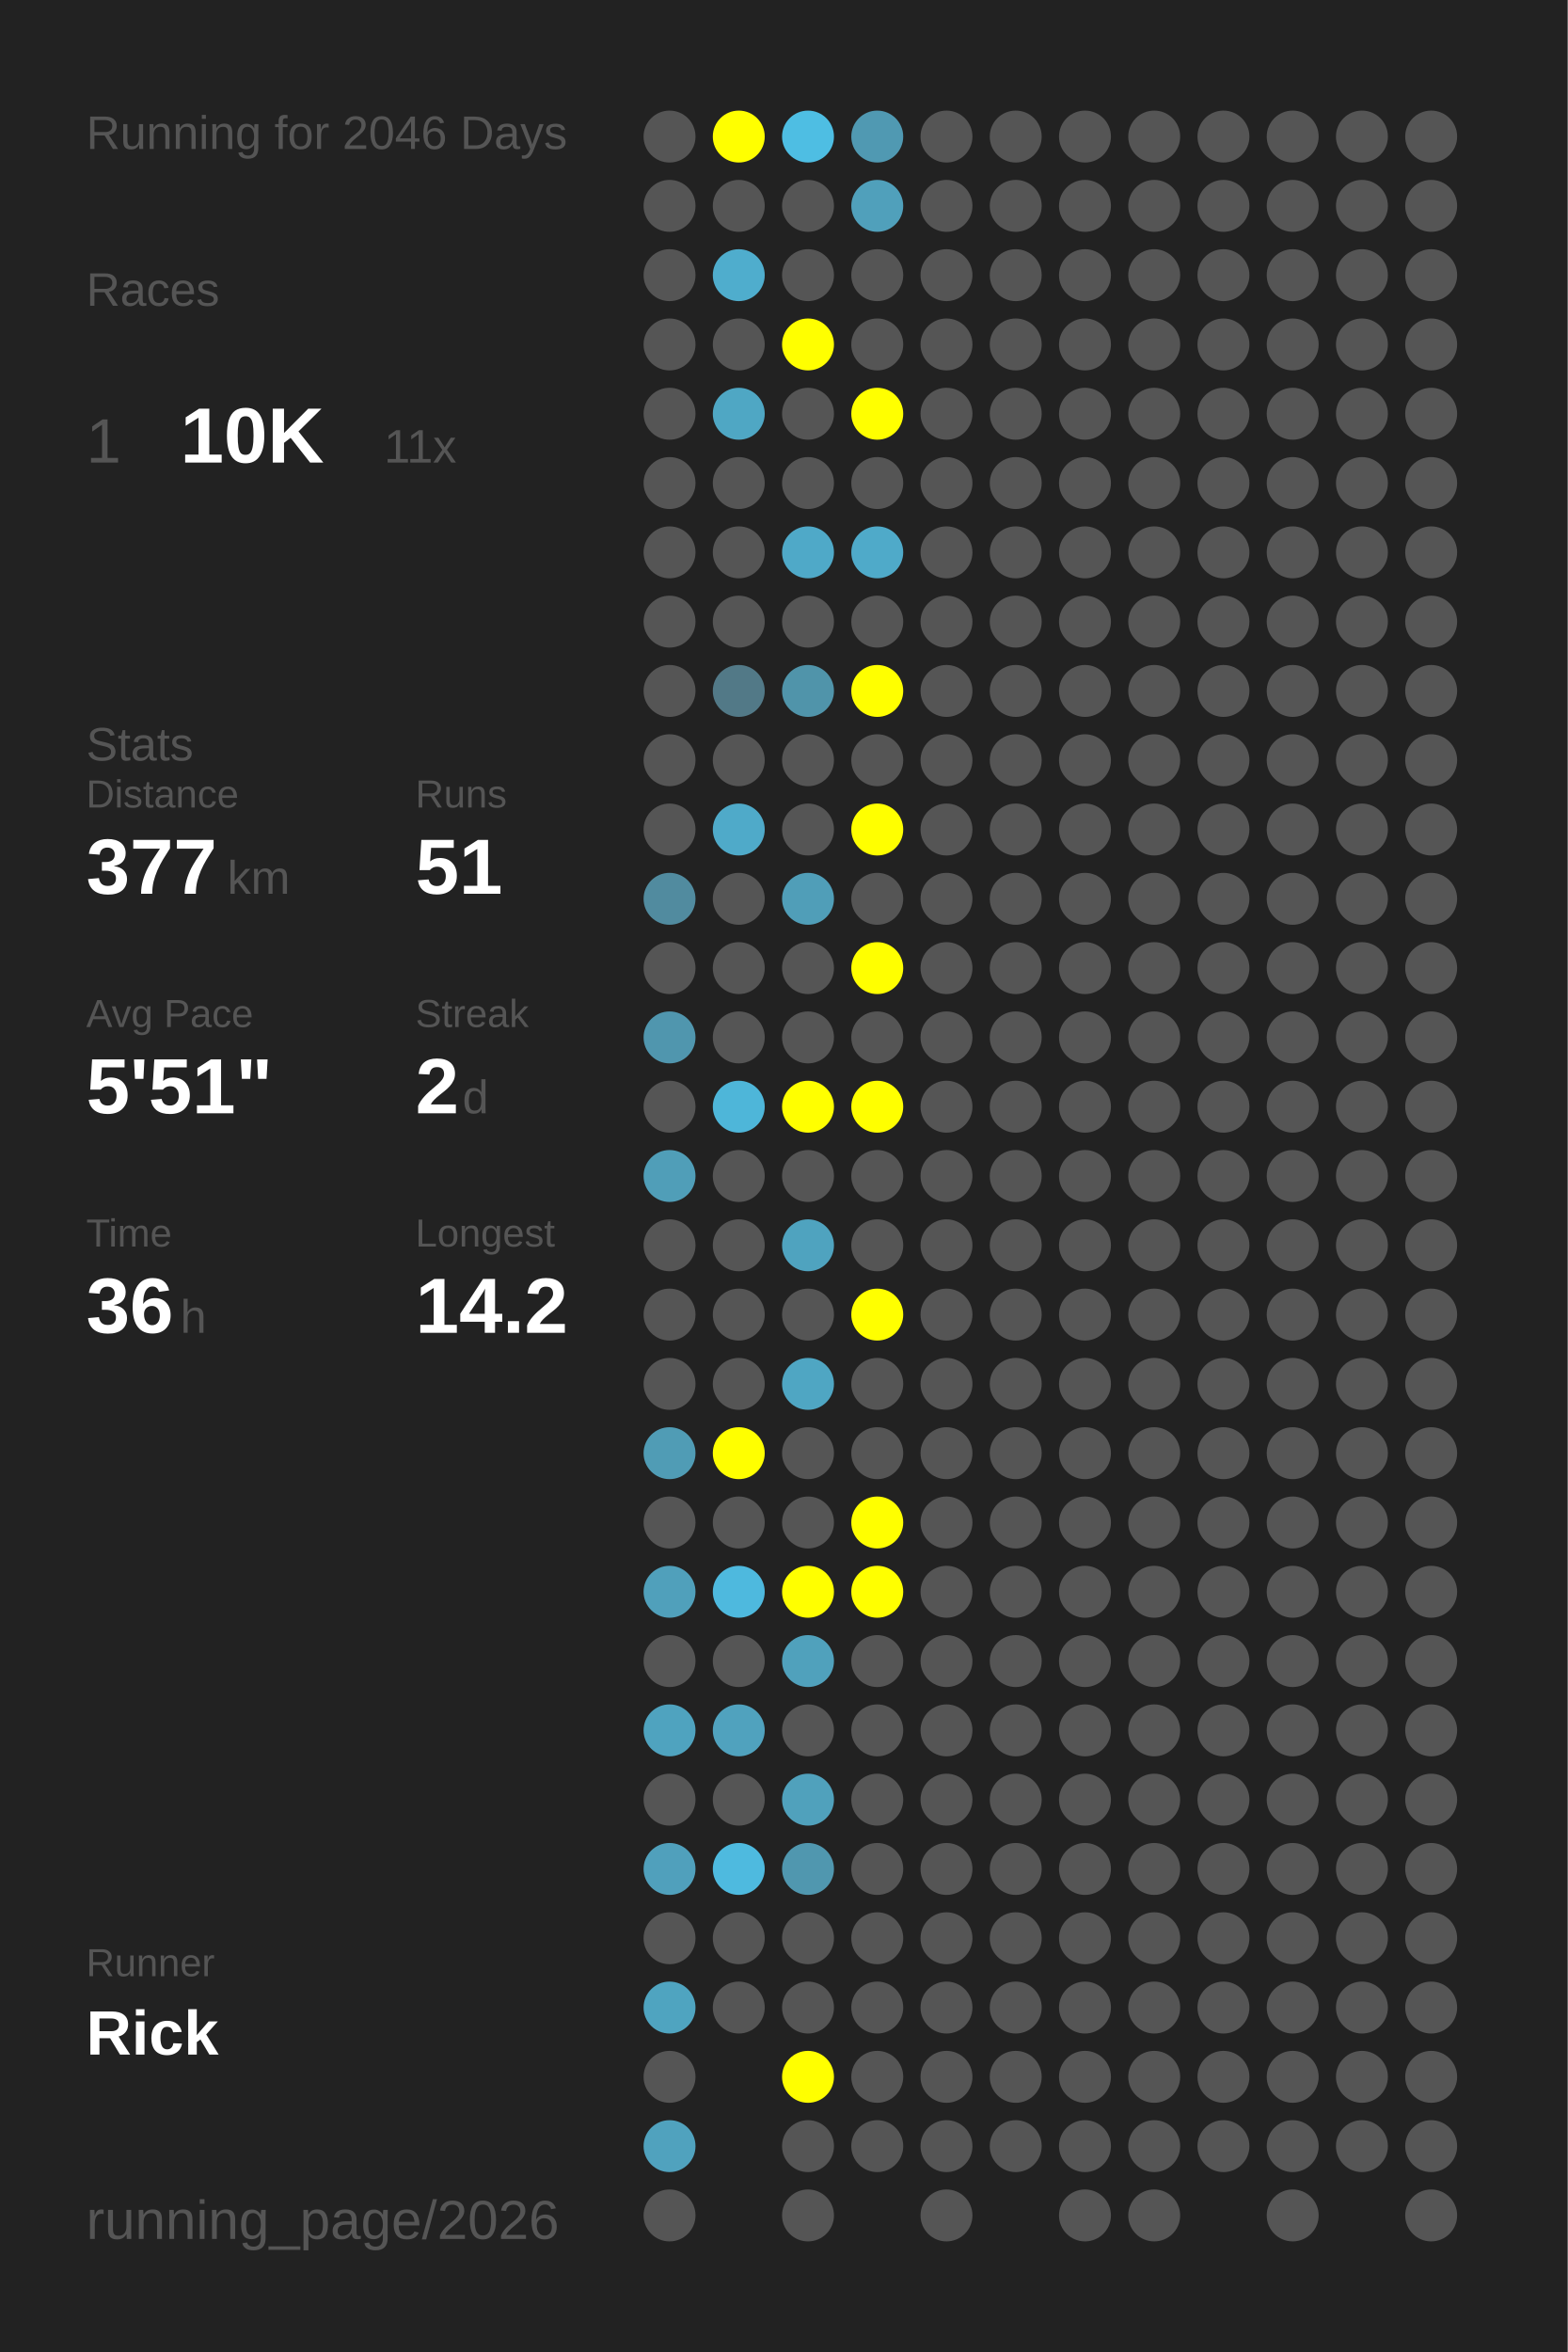
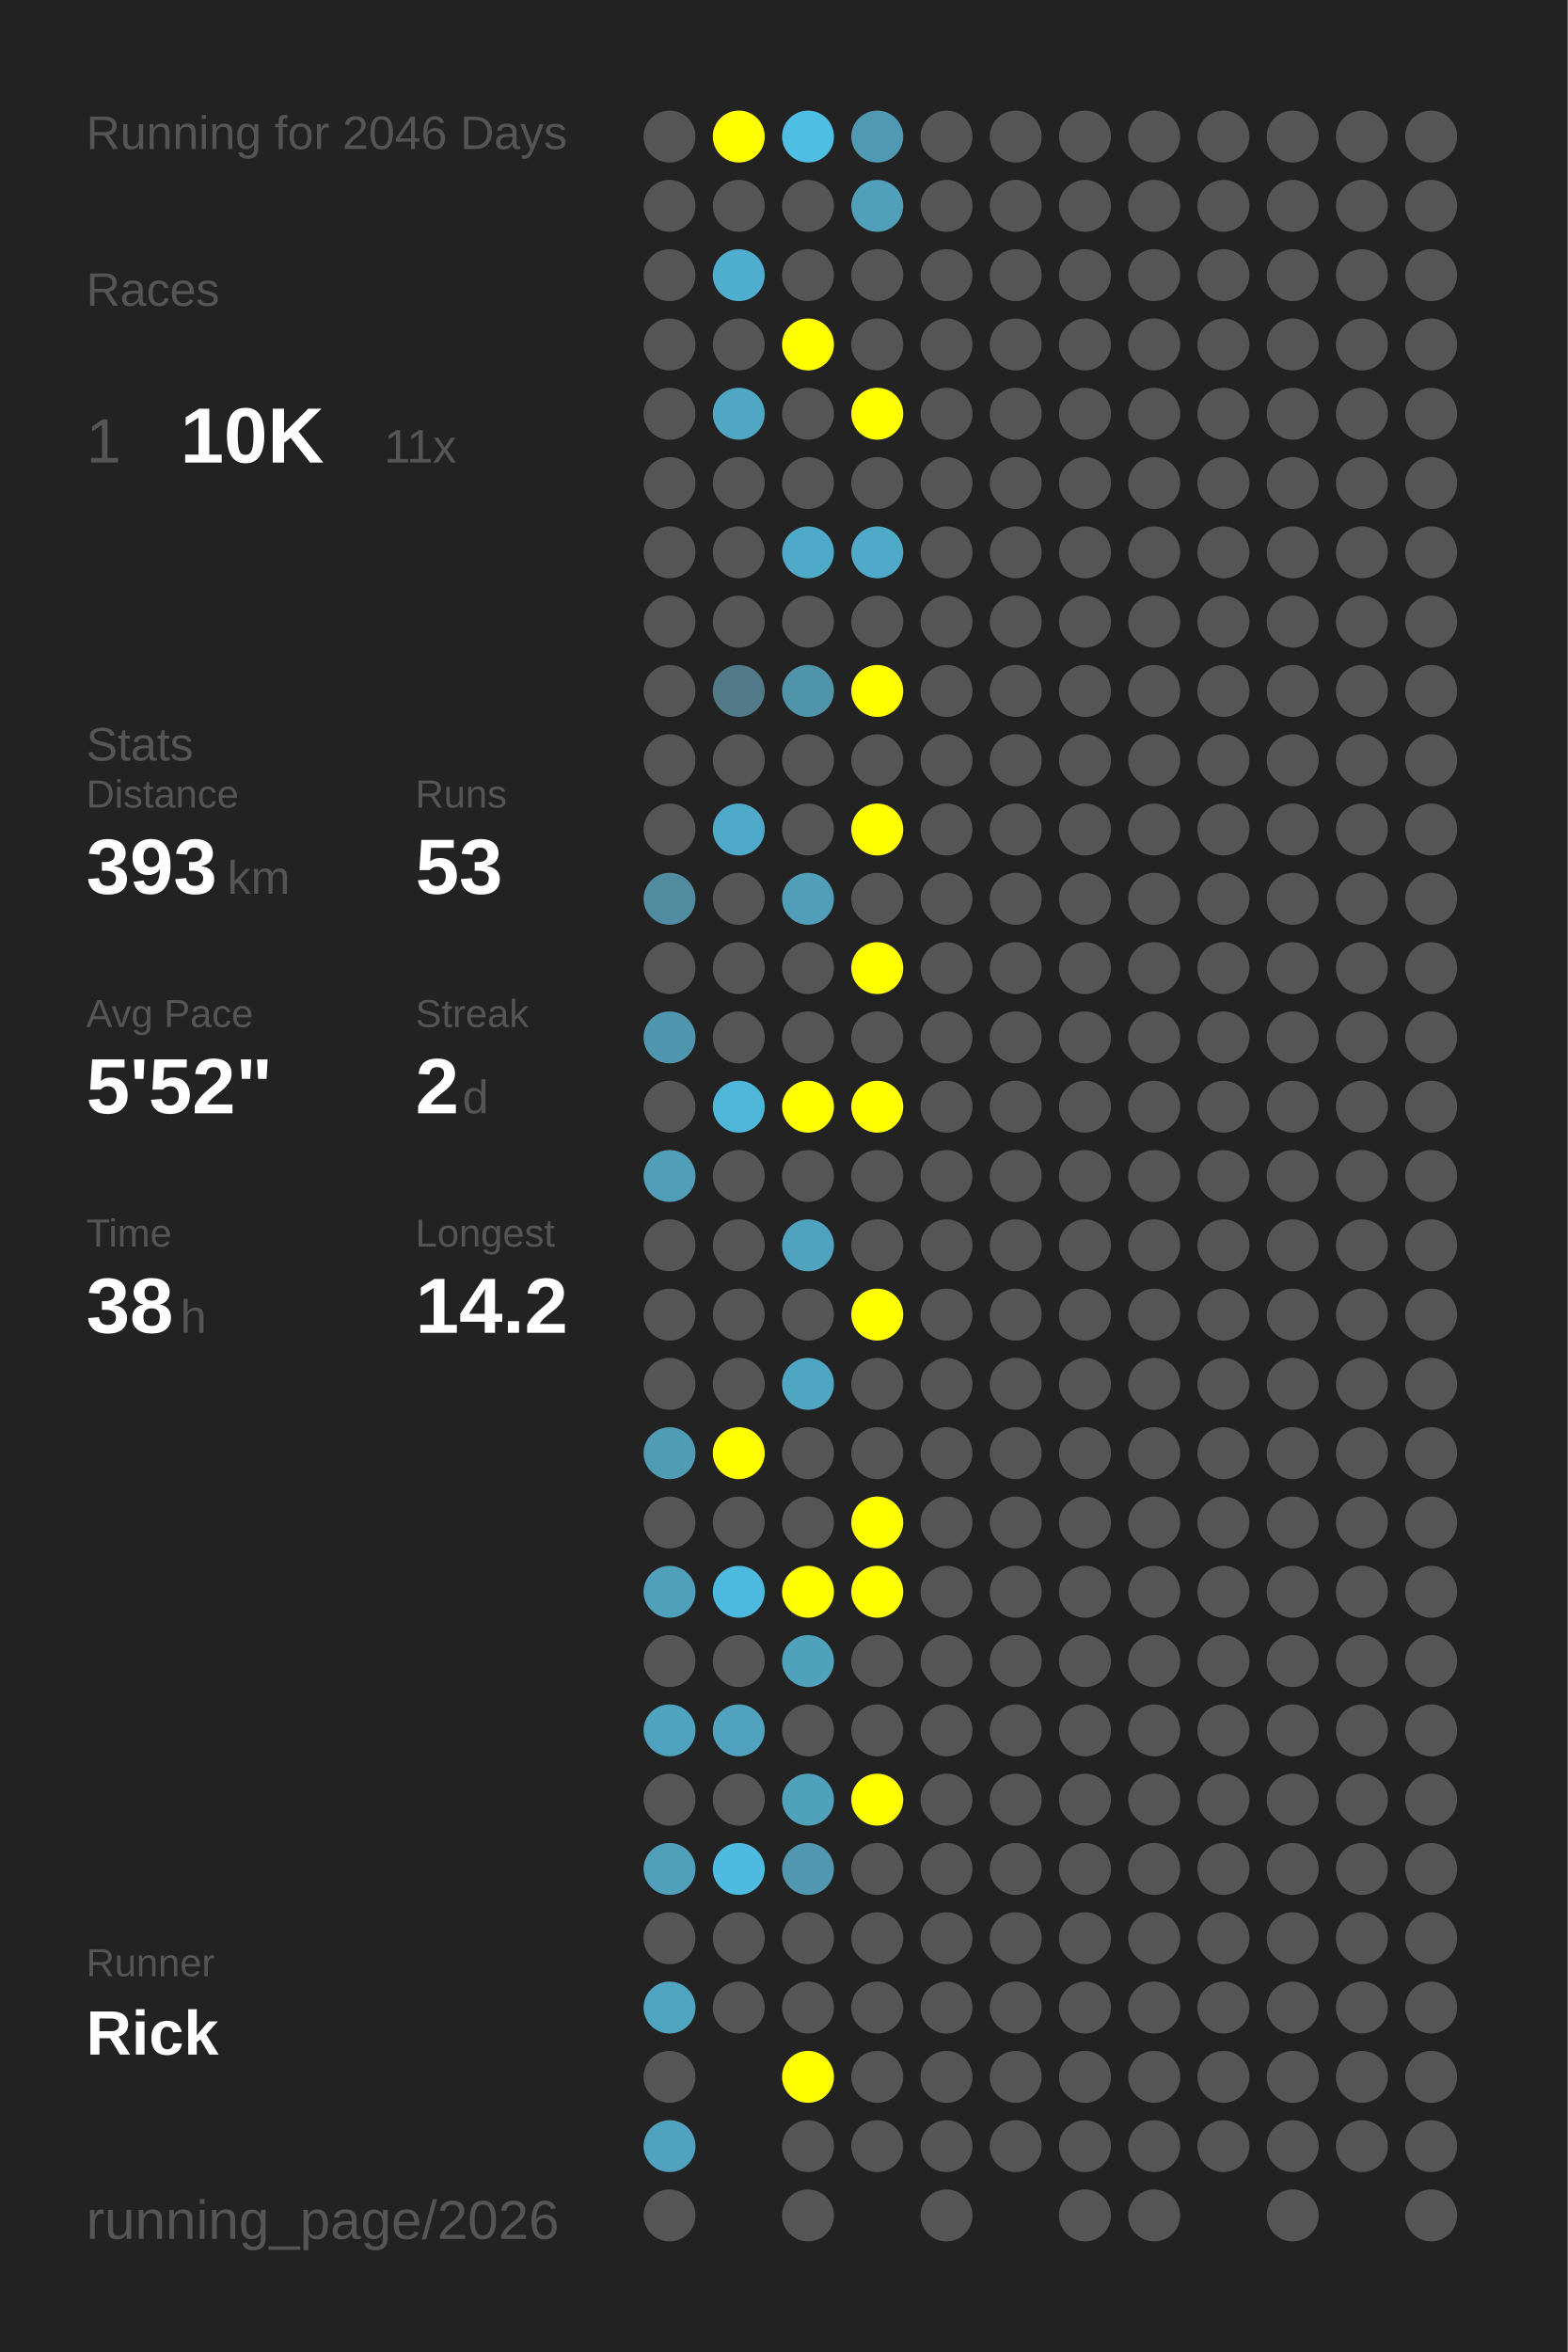
<svg xmlns="http://www.w3.org/2000/svg" baseProfile="full" height="300mm" version="1.1" viewBox="0,0,200,300" width="200mm">
  <defs />
  <rect fill="#222222" height="300" width="200" x="0" y="0" />
  <text fill="#555555" style="font-size:6px; font-family:Arial;" x="11" y="19">Running for 2046 Days</text>
  <text fill="#555555" style="font-size:6px; font-family:Arial;" x="11" y="39">Races</text>
  <text fill="#555555" style="font-size:8px; font-family:Arial;" x="11" y="59">1</text>
  <text fill="#FFFFFF" style="font-size:10px; font-family:Arial; font-weight:bold;" x="23" y="59">10K</text>
  <text fill="#555555" style="font-size:6px; font-family:Arial;" x="49" y="59">11x</text>
  <text fill="#555555" style="font-size:6px; font-family:Arial;" x="11" y="97">Stats</text>
  <text fill="#555555" style="font-size:5px; font-family:Arial;" x="11" y="103">Distance</text>
-   <text fill="#FFFFFF" style="font-size:10px; font-family:Arial; font-weight:bold;" x="11" y="114">377</text>
+   <text fill="#FFFFFF" style="font-size:10px; font-family:Arial; font-weight:bold;" x="11" y="114">393</text>
  <text fill="#555555" style="font-size:6px; font-family:Arial;" x="29" y="114">km</text>
  <text fill="#555555" style="font-size:5px; font-family:Arial;" x="53" y="103">Runs</text>
-   <text fill="#FFFFFF" style="font-size:10px; font-family:Arial; font-weight:bold;" x="53" y="114">51</text>
+   <text fill="#FFFFFF" style="font-size:10px; font-family:Arial; font-weight:bold;" x="53" y="114">53</text>
  <text fill="#555555" style="font-size:5px; font-family:Arial;" x="11" y="131">Avg Pace</text>
-   <text fill="#FFFFFF" style="font-size:10px; font-family:Arial; font-weight:bold;" x="11" y="142">5'51"</text>
+   <text fill="#FFFFFF" style="font-size:10px; font-family:Arial; font-weight:bold;" x="11" y="142">5'52"</text>
  <text fill="#555555" style="font-size:5px; font-family:Arial;" x="53" y="131">Streak</text>
  <text fill="#FFFFFF" style="font-size:10px; font-family:Arial; font-weight:bold;" x="53" y="142">2</text>
  <text fill="#555555" style="font-size:6px; font-family:Arial;" x="59" y="142">d</text>
  <text fill="#555555" style="font-size:5px; font-family:Arial;" x="11" y="159">Time</text>
-   <text fill="#FFFFFF" style="font-size:10px; font-family:Arial; font-weight:bold;" x="11" y="170">36</text>
+   <text fill="#FFFFFF" style="font-size:10px; font-family:Arial; font-weight:bold;" x="11" y="170">38</text>
  <text fill="#555555" style="font-size:6px; font-family:Arial;" x="23" y="170">h</text>
  <text fill="#555555" style="font-size:5px; font-family:Arial;" x="53" y="159">Longest</text>
  <text fill="#FFFFFF" style="font-size:10px; font-family:Arial; font-weight:bold;" x="53" y="170">14.2</text>
  <text fill="#555555" style="font-size:5px; font-family:Arial;" x="11" y="252.065">Runner</text>
  <text fill="#FFFFFF" style="font-size:8px; font-family:Arial; font-weight:bold;" x="11" y="262.065">Rick</text>
  <text fill="#555555" style="font-size:7px; font-family:Arial;" x="11" y="285.581">running_page/2026</text>
  <circle cx="85.417" cy="17.419" fill="#555555" r="3.312" />
  <circle cx="85.417" cy="26.258" fill="#555555" r="3.312" />
  <circle cx="85.417" cy="35.097" fill="#555555" r="3.312" />
  <circle cx="85.417" cy="43.935" fill="#555555" r="3.312" />
  <circle cx="85.417" cy="52.774" fill="#555555" r="3.312" />
  <circle cx="85.417" cy="61.613" fill="#555555" r="3.312" />
  <circle cx="85.417" cy="70.452" fill="#555555" r="3.312" />
  <circle cx="85.417" cy="79.29" fill="#555555" r="3.312" />
  <circle cx="85.417" cy="88.129" fill="#555555" r="3.312" />
  <circle cx="85.417" cy="96.968" fill="#555555" r="3.312" />
  <circle cx="85.417" cy="105.806" fill="#555555" r="3.312" />
  <circle cx="85.417" cy="114.645" fill="#518b9f" r="3.312" />
  <circle cx="85.417" cy="123.484" fill="#555555" r="3.312" />
  <circle cx="85.417" cy="132.323" fill="#5096ae" r="3.312" />
  <circle cx="85.417" cy="141.161" fill="#555555" r="3.312" />
  <circle cx="85.417" cy="150" fill="#509eb8" r="3.312" />
  <circle cx="85.417" cy="158.839" fill="#555555" r="3.312" />
  <circle cx="85.417" cy="167.677" fill="#555555" r="3.312" />
  <circle cx="85.417" cy="176.516" fill="#555555" r="3.312" />
  <circle cx="85.417" cy="185.355" fill="#509cb5" r="3.312" />
  <circle cx="85.417" cy="194.194" fill="#555555" r="3.312" />
  <circle cx="85.417" cy="203.032" fill="#50a0bb" r="3.312" />
  <circle cx="85.417" cy="211.871" fill="#555555" r="3.312" />
  <circle cx="85.417" cy="220.71" fill="#4fa3bf" r="3.312" />
  <circle cx="85.417" cy="229.548" fill="#555555" r="3.312" />
  <circle cx="85.417" cy="238.387" fill="#50a0bc" r="3.312" />
  <circle cx="85.417" cy="247.226" fill="#555555" r="3.312" />
  <circle cx="85.417" cy="256.065" fill="#4fa4c0" r="3.312" />
  <circle cx="85.417" cy="264.903" fill="#555555" r="3.312" />
  <circle cx="85.417" cy="273.742" fill="#50a2be" r="3.312" />
  <circle cx="85.417" cy="282.581" fill="#555555" r="3.312" />
  <circle cx="94.25" cy="17.419" fill="#FFFF00" r="3.312" />
  <circle cx="94.25" cy="26.258" fill="#555555" r="3.312" />
  <circle cx="94.25" cy="35.097" fill="#4fadcd" r="3.312" />
  <circle cx="94.25" cy="43.935" fill="#555555" r="3.312" />
  <circle cx="94.25" cy="52.774" fill="#4fa7c4" r="3.312" />
  <circle cx="94.25" cy="61.613" fill="#555555" r="3.312" />
  <circle cx="94.25" cy="70.452" fill="#555555" r="3.312" />
  <circle cx="94.25" cy="79.29" fill="#555555" r="3.312" />
  <circle cx="94.25" cy="88.129" fill="#527987" r="3.312" />
  <circle cx="94.25" cy="96.968" fill="#555555" r="3.312" />
  <circle cx="94.25" cy="105.806" fill="#4faac9" r="3.312" />
  <circle cx="94.25" cy="114.645" fill="#555555" r="3.312" />
  <circle cx="94.25" cy="123.484" fill="#555555" r="3.312" />
  <circle cx="94.25" cy="132.323" fill="#555555" r="3.312" />
  <circle cx="94.25" cy="141.161" fill="#4eb6d9" r="3.312" />
  <circle cx="94.25" cy="150" fill="#555555" r="3.312" />
  <circle cx="94.25" cy="158.839" fill="#555555" r="3.312" />
  <circle cx="94.25" cy="167.677" fill="#555555" r="3.312" />
  <circle cx="94.25" cy="176.516" fill="#555555" r="3.312" />
  <circle cx="94.25" cy="185.355" fill="#FFFF00" r="3.312" />
  <circle cx="94.25" cy="194.194" fill="#555555" r="3.312" />
  <circle cx="94.25" cy="203.032" fill="#4eb9de" r="3.312" />
  <circle cx="94.25" cy="211.871" fill="#555555" r="3.312" />
  <circle cx="94.25" cy="220.71" fill="#50a2be" r="3.312" />
  <circle cx="94.25" cy="229.548" fill="#555555" r="3.312" />
  <circle cx="94.25" cy="238.387" fill="#4ebadf" r="3.312" />
  <circle cx="94.25" cy="247.226" fill="#555555" r="3.312" />
  <circle cx="94.25" cy="256.065" fill="#555555" r="3.312" />
  <circle cx="103.083" cy="17.419" fill="#4ebee3" r="3.312" />
  <circle cx="103.083" cy="26.258" fill="#555555" r="3.312" />
  <circle cx="103.083" cy="35.097" fill="#555555" r="3.312" />
  <circle cx="103.083" cy="43.935" fill="#FFFF00" r="3.312" />
  <circle cx="103.083" cy="52.774" fill="#555555" r="3.312" />
  <circle cx="103.083" cy="61.613" fill="#555555" r="3.312" />
  <circle cx="103.083" cy="70.452" fill="#4fa9c8" r="3.312" />
  <circle cx="103.083" cy="79.29" fill="#555555" r="3.312" />
  <circle cx="103.083" cy="88.129" fill="#5094aa" r="3.312" />
  <circle cx="103.083" cy="96.968" fill="#555555" r="3.312" />
  <circle cx="103.083" cy="105.806" fill="#555555" r="3.312" />
  <circle cx="103.083" cy="114.645" fill="#509eb8" r="3.312" />
  <circle cx="103.083" cy="123.484" fill="#555555" r="3.312" />
  <circle cx="103.083" cy="132.323" fill="#555555" r="3.312" />
  <circle cx="103.083" cy="141.161" fill="#FFFF00" r="3.312" />
  <circle cx="103.083" cy="150" fill="#555555" r="3.312" />
  <circle cx="103.083" cy="158.839" fill="#4fa3bf" r="3.312" />
  <circle cx="103.083" cy="167.677" fill="#555555" r="3.312" />
  <circle cx="103.083" cy="176.516" fill="#4fa6c3" r="3.312" />
  <circle cx="103.083" cy="185.355" fill="#555555" r="3.312" />
  <circle cx="103.083" cy="194.194" fill="#555555" r="3.312" />
  <circle cx="103.083" cy="203.032" fill="#FFFF00" r="3.312" />
  <circle cx="103.083" cy="211.871" fill="#50a1bc" r="3.312" />
  <circle cx="103.083" cy="220.71" fill="#555555" r="3.312" />
  <circle cx="103.083" cy="229.548" fill="#50a1bc" r="3.312" />
  <circle cx="103.083" cy="238.387" fill="#5097af" r="3.312" />
  <circle cx="103.083" cy="247.226" fill="#555555" r="3.312" />
  <circle cx="103.083" cy="256.065" fill="#555555" r="3.312" />
  <circle cx="103.083" cy="264.903" fill="#FFFF00" r="3.312" />
  <circle cx="103.083" cy="273.742" fill="#555555" r="3.312" />
  <circle cx="103.083" cy="282.581" fill="#555555" r="3.312" />
  <circle cx="111.917" cy="17.419" fill="#5099b2" r="3.312" />
  <circle cx="111.917" cy="26.258" fill="#50a0bb" r="3.312" />
  <circle cx="111.917" cy="35.097" fill="#555555" r="3.312" />
  <circle cx="111.917" cy="43.935" fill="#555555" r="3.312" />
  <circle cx="111.917" cy="52.774" fill="#FFFF00" r="3.312" />
  <circle cx="111.917" cy="61.613" fill="#555555" r="3.312" />
  <circle cx="111.917" cy="70.452" fill="#4faac9" r="3.312" />
  <circle cx="111.917" cy="79.29" fill="#555555" r="3.312" />
  <circle cx="111.917" cy="88.129" fill="#FFFF00" r="3.312" />
  <circle cx="111.917" cy="96.968" fill="#555555" r="3.312" />
  <circle cx="111.917" cy="105.806" fill="#FFFF00" r="3.312" />
  <circle cx="111.917" cy="114.645" fill="#555555" r="3.312" />
  <circle cx="111.917" cy="123.484" fill="#FFFF00" r="3.312" />
  <circle cx="111.917" cy="132.323" fill="#555555" r="3.312" />
  <circle cx="111.917" cy="141.161" fill="#FFFF00" r="3.312" />
  <circle cx="111.917" cy="150" fill="#555555" r="3.312" />
  <circle cx="111.917" cy="158.839" fill="#555555" r="3.312" />
  <circle cx="111.917" cy="167.677" fill="#FFFF00" r="3.312" />
  <circle cx="111.917" cy="176.516" fill="#555555" r="3.312" />
  <circle cx="111.917" cy="185.355" fill="#555555" r="3.312" />
  <circle cx="111.917" cy="194.194" fill="#FFFF00" r="3.312" />
  <circle cx="111.917" cy="203.032" fill="#FFFF00" r="3.312" />
  <circle cx="111.917" cy="211.871" fill="#555555" r="3.312" />
  <circle cx="111.917" cy="220.71" fill="#555555" r="3.312" />
-   <circle cx="111.917" cy="229.548" fill="#555555" r="3.312" />
+   <circle cx="111.917" cy="229.548" fill="#FFFF00" r="3.312" />
  <circle cx="111.917" cy="238.387" fill="#555555" r="3.312" />
  <circle cx="111.917" cy="247.226" fill="#555555" r="3.312" />
  <circle cx="111.917" cy="256.065" fill="#555555" r="3.312" />
  <circle cx="111.917" cy="264.903" fill="#555555" r="3.312" />
  <circle cx="111.917" cy="273.742" fill="#555555" r="3.312" />
  <circle cx="120.75" cy="17.419" fill="#555555" r="3.312" />
  <circle cx="120.75" cy="26.258" fill="#555555" r="3.312" />
  <circle cx="120.75" cy="35.097" fill="#555555" r="3.312" />
  <circle cx="120.75" cy="43.935" fill="#555555" r="3.312" />
  <circle cx="120.75" cy="52.774" fill="#555555" r="3.312" />
  <circle cx="120.75" cy="61.613" fill="#555555" r="3.312" />
  <circle cx="120.75" cy="70.452" fill="#555555" r="3.312" />
  <circle cx="120.75" cy="79.29" fill="#555555" r="3.312" />
  <circle cx="120.75" cy="88.129" fill="#555555" r="3.312" />
  <circle cx="120.75" cy="96.968" fill="#555555" r="3.312" />
  <circle cx="120.75" cy="105.806" fill="#555555" r="3.312" />
  <circle cx="120.75" cy="114.645" fill="#555555" r="3.312" />
  <circle cx="120.75" cy="123.484" fill="#555555" r="3.312" />
  <circle cx="120.75" cy="132.323" fill="#555555" r="3.312" />
  <circle cx="120.75" cy="141.161" fill="#555555" r="3.312" />
  <circle cx="120.75" cy="150" fill="#555555" r="3.312" />
  <circle cx="120.75" cy="158.839" fill="#555555" r="3.312" />
  <circle cx="120.75" cy="167.677" fill="#555555" r="3.312" />
  <circle cx="120.75" cy="176.516" fill="#555555" r="3.312" />
  <circle cx="120.75" cy="185.355" fill="#555555" r="3.312" />
  <circle cx="120.75" cy="194.194" fill="#555555" r="3.312" />
  <circle cx="120.75" cy="203.032" fill="#555555" r="3.312" />
  <circle cx="120.75" cy="211.871" fill="#555555" r="3.312" />
  <circle cx="120.75" cy="220.71" fill="#555555" r="3.312" />
  <circle cx="120.75" cy="229.548" fill="#555555" r="3.312" />
  <circle cx="120.75" cy="238.387" fill="#555555" r="3.312" />
  <circle cx="120.75" cy="247.226" fill="#555555" r="3.312" />
  <circle cx="120.75" cy="256.065" fill="#555555" r="3.312" />
  <circle cx="120.75" cy="264.903" fill="#555555" r="3.312" />
  <circle cx="120.75" cy="273.742" fill="#555555" r="3.312" />
  <circle cx="120.75" cy="282.581" fill="#555555" r="3.312" />
  <circle cx="129.583" cy="17.419" fill="#555555" r="3.312" />
  <circle cx="129.583" cy="26.258" fill="#555555" r="3.312" />
  <circle cx="129.583" cy="35.097" fill="#555555" r="3.312" />
  <circle cx="129.583" cy="43.935" fill="#555555" r="3.312" />
  <circle cx="129.583" cy="52.774" fill="#555555" r="3.312" />
  <circle cx="129.583" cy="61.613" fill="#555555" r="3.312" />
  <circle cx="129.583" cy="70.452" fill="#555555" r="3.312" />
  <circle cx="129.583" cy="79.29" fill="#555555" r="3.312" />
  <circle cx="129.583" cy="88.129" fill="#555555" r="3.312" />
  <circle cx="129.583" cy="96.968" fill="#555555" r="3.312" />
  <circle cx="129.583" cy="105.806" fill="#555555" r="3.312" />
  <circle cx="129.583" cy="114.645" fill="#555555" r="3.312" />
  <circle cx="129.583" cy="123.484" fill="#555555" r="3.312" />
  <circle cx="129.583" cy="132.323" fill="#555555" r="3.312" />
  <circle cx="129.583" cy="141.161" fill="#555555" r="3.312" />
  <circle cx="129.583" cy="150" fill="#555555" r="3.312" />
  <circle cx="129.583" cy="158.839" fill="#555555" r="3.312" />
  <circle cx="129.583" cy="167.677" fill="#555555" r="3.312" />
  <circle cx="129.583" cy="176.516" fill="#555555" r="3.312" />
  <circle cx="129.583" cy="185.355" fill="#555555" r="3.312" />
  <circle cx="129.583" cy="194.194" fill="#555555" r="3.312" />
  <circle cx="129.583" cy="203.032" fill="#555555" r="3.312" />
  <circle cx="129.583" cy="211.871" fill="#555555" r="3.312" />
  <circle cx="129.583" cy="220.71" fill="#555555" r="3.312" />
  <circle cx="129.583" cy="229.548" fill="#555555" r="3.312" />
  <circle cx="129.583" cy="238.387" fill="#555555" r="3.312" />
  <circle cx="129.583" cy="247.226" fill="#555555" r="3.312" />
  <circle cx="129.583" cy="256.065" fill="#555555" r="3.312" />
  <circle cx="129.583" cy="264.903" fill="#555555" r="3.312" />
  <circle cx="129.583" cy="273.742" fill="#555555" r="3.312" />
  <circle cx="138.417" cy="17.419" fill="#555555" r="3.312" />
  <circle cx="138.417" cy="26.258" fill="#555555" r="3.312" />
  <circle cx="138.417" cy="35.097" fill="#555555" r="3.312" />
  <circle cx="138.417" cy="43.935" fill="#555555" r="3.312" />
  <circle cx="138.417" cy="52.774" fill="#555555" r="3.312" />
  <circle cx="138.417" cy="61.613" fill="#555555" r="3.312" />
  <circle cx="138.417" cy="70.452" fill="#555555" r="3.312" />
  <circle cx="138.417" cy="79.29" fill="#555555" r="3.312" />
  <circle cx="138.417" cy="88.129" fill="#555555" r="3.312" />
  <circle cx="138.417" cy="96.968" fill="#555555" r="3.312" />
  <circle cx="138.417" cy="105.806" fill="#555555" r="3.312" />
  <circle cx="138.417" cy="114.645" fill="#555555" r="3.312" />
  <circle cx="138.417" cy="123.484" fill="#555555" r="3.312" />
  <circle cx="138.417" cy="132.323" fill="#555555" r="3.312" />
  <circle cx="138.417" cy="141.161" fill="#555555" r="3.312" />
  <circle cx="138.417" cy="150" fill="#555555" r="3.312" />
  <circle cx="138.417" cy="158.839" fill="#555555" r="3.312" />
  <circle cx="138.417" cy="167.677" fill="#555555" r="3.312" />
  <circle cx="138.417" cy="176.516" fill="#555555" r="3.312" />
  <circle cx="138.417" cy="185.355" fill="#555555" r="3.312" />
  <circle cx="138.417" cy="194.194" fill="#555555" r="3.312" />
  <circle cx="138.417" cy="203.032" fill="#555555" r="3.312" />
  <circle cx="138.417" cy="211.871" fill="#555555" r="3.312" />
  <circle cx="138.417" cy="220.71" fill="#555555" r="3.312" />
  <circle cx="138.417" cy="229.548" fill="#555555" r="3.312" />
  <circle cx="138.417" cy="238.387" fill="#555555" r="3.312" />
  <circle cx="138.417" cy="247.226" fill="#555555" r="3.312" />
  <circle cx="138.417" cy="256.065" fill="#555555" r="3.312" />
  <circle cx="138.417" cy="264.903" fill="#555555" r="3.312" />
  <circle cx="138.417" cy="273.742" fill="#555555" r="3.312" />
  <circle cx="138.417" cy="282.581" fill="#555555" r="3.312" />
  <circle cx="147.25" cy="17.419" fill="#555555" r="3.312" />
  <circle cx="147.25" cy="26.258" fill="#555555" r="3.312" />
  <circle cx="147.25" cy="35.097" fill="#555555" r="3.312" />
  <circle cx="147.25" cy="43.935" fill="#555555" r="3.312" />
  <circle cx="147.25" cy="52.774" fill="#555555" r="3.312" />
  <circle cx="147.25" cy="61.613" fill="#555555" r="3.312" />
  <circle cx="147.25" cy="70.452" fill="#555555" r="3.312" />
  <circle cx="147.25" cy="79.29" fill="#555555" r="3.312" />
  <circle cx="147.25" cy="88.129" fill="#555555" r="3.312" />
  <circle cx="147.25" cy="96.968" fill="#555555" r="3.312" />
  <circle cx="147.25" cy="105.806" fill="#555555" r="3.312" />
  <circle cx="147.25" cy="114.645" fill="#555555" r="3.312" />
  <circle cx="147.25" cy="123.484" fill="#555555" r="3.312" />
  <circle cx="147.25" cy="132.323" fill="#555555" r="3.312" />
  <circle cx="147.25" cy="141.161" fill="#555555" r="3.312" />
  <circle cx="147.25" cy="150" fill="#555555" r="3.312" />
  <circle cx="147.25" cy="158.839" fill="#555555" r="3.312" />
  <circle cx="147.25" cy="167.677" fill="#555555" r="3.312" />
  <circle cx="147.25" cy="176.516" fill="#555555" r="3.312" />
  <circle cx="147.25" cy="185.355" fill="#555555" r="3.312" />
  <circle cx="147.25" cy="194.194" fill="#555555" r="3.312" />
  <circle cx="147.25" cy="203.032" fill="#555555" r="3.312" />
  <circle cx="147.25" cy="211.871" fill="#555555" r="3.312" />
  <circle cx="147.25" cy="220.71" fill="#555555" r="3.312" />
  <circle cx="147.25" cy="229.548" fill="#555555" r="3.312" />
  <circle cx="147.25" cy="238.387" fill="#555555" r="3.312" />
  <circle cx="147.25" cy="247.226" fill="#555555" r="3.312" />
  <circle cx="147.25" cy="256.065" fill="#555555" r="3.312" />
  <circle cx="147.25" cy="264.903" fill="#555555" r="3.312" />
  <circle cx="147.25" cy="273.742" fill="#555555" r="3.312" />
  <circle cx="147.25" cy="282.581" fill="#555555" r="3.312" />
  <circle cx="156.083" cy="17.419" fill="#555555" r="3.312" />
  <circle cx="156.083" cy="26.258" fill="#555555" r="3.312" />
  <circle cx="156.083" cy="35.097" fill="#555555" r="3.312" />
  <circle cx="156.083" cy="43.935" fill="#555555" r="3.312" />
  <circle cx="156.083" cy="52.774" fill="#555555" r="3.312" />
  <circle cx="156.083" cy="61.613" fill="#555555" r="3.312" />
  <circle cx="156.083" cy="70.452" fill="#555555" r="3.312" />
  <circle cx="156.083" cy="79.29" fill="#555555" r="3.312" />
  <circle cx="156.083" cy="88.129" fill="#555555" r="3.312" />
  <circle cx="156.083" cy="96.968" fill="#555555" r="3.312" />
  <circle cx="156.083" cy="105.806" fill="#555555" r="3.312" />
  <circle cx="156.083" cy="114.645" fill="#555555" r="3.312" />
  <circle cx="156.083" cy="123.484" fill="#555555" r="3.312" />
  <circle cx="156.083" cy="132.323" fill="#555555" r="3.312" />
  <circle cx="156.083" cy="141.161" fill="#555555" r="3.312" />
  <circle cx="156.083" cy="150" fill="#555555" r="3.312" />
  <circle cx="156.083" cy="158.839" fill="#555555" r="3.312" />
  <circle cx="156.083" cy="167.677" fill="#555555" r="3.312" />
  <circle cx="156.083" cy="176.516" fill="#555555" r="3.312" />
  <circle cx="156.083" cy="185.355" fill="#555555" r="3.312" />
  <circle cx="156.083" cy="194.194" fill="#555555" r="3.312" />
  <circle cx="156.083" cy="203.032" fill="#555555" r="3.312" />
  <circle cx="156.083" cy="211.871" fill="#555555" r="3.312" />
  <circle cx="156.083" cy="220.71" fill="#555555" r="3.312" />
  <circle cx="156.083" cy="229.548" fill="#555555" r="3.312" />
  <circle cx="156.083" cy="238.387" fill="#555555" r="3.312" />
  <circle cx="156.083" cy="247.226" fill="#555555" r="3.312" />
  <circle cx="156.083" cy="256.065" fill="#555555" r="3.312" />
  <circle cx="156.083" cy="264.903" fill="#555555" r="3.312" />
  <circle cx="156.083" cy="273.742" fill="#555555" r="3.312" />
  <circle cx="164.917" cy="17.419" fill="#555555" r="3.312" />
  <circle cx="164.917" cy="26.258" fill="#555555" r="3.312" />
  <circle cx="164.917" cy="35.097" fill="#555555" r="3.312" />
  <circle cx="164.917" cy="43.935" fill="#555555" r="3.312" />
  <circle cx="164.917" cy="52.774" fill="#555555" r="3.312" />
  <circle cx="164.917" cy="61.613" fill="#555555" r="3.312" />
  <circle cx="164.917" cy="70.452" fill="#555555" r="3.312" />
  <circle cx="164.917" cy="79.29" fill="#555555" r="3.312" />
  <circle cx="164.917" cy="88.129" fill="#555555" r="3.312" />
  <circle cx="164.917" cy="96.968" fill="#555555" r="3.312" />
  <circle cx="164.917" cy="105.806" fill="#555555" r="3.312" />
  <circle cx="164.917" cy="114.645" fill="#555555" r="3.312" />
  <circle cx="164.917" cy="123.484" fill="#555555" r="3.312" />
  <circle cx="164.917" cy="132.323" fill="#555555" r="3.312" />
  <circle cx="164.917" cy="141.161" fill="#555555" r="3.312" />
  <circle cx="164.917" cy="150" fill="#555555" r="3.312" />
  <circle cx="164.917" cy="158.839" fill="#555555" r="3.312" />
  <circle cx="164.917" cy="167.677" fill="#555555" r="3.312" />
  <circle cx="164.917" cy="176.516" fill="#555555" r="3.312" />
  <circle cx="164.917" cy="185.355" fill="#555555" r="3.312" />
  <circle cx="164.917" cy="194.194" fill="#555555" r="3.312" />
  <circle cx="164.917" cy="203.032" fill="#555555" r="3.312" />
  <circle cx="164.917" cy="211.871" fill="#555555" r="3.312" />
  <circle cx="164.917" cy="220.71" fill="#555555" r="3.312" />
  <circle cx="164.917" cy="229.548" fill="#555555" r="3.312" />
  <circle cx="164.917" cy="238.387" fill="#555555" r="3.312" />
  <circle cx="164.917" cy="247.226" fill="#555555" r="3.312" />
  <circle cx="164.917" cy="256.065" fill="#555555" r="3.312" />
  <circle cx="164.917" cy="264.903" fill="#555555" r="3.312" />
  <circle cx="164.917" cy="273.742" fill="#555555" r="3.312" />
  <circle cx="164.917" cy="282.581" fill="#555555" r="3.312" />
  <circle cx="173.75" cy="17.419" fill="#555555" r="3.312" />
  <circle cx="173.75" cy="26.258" fill="#555555" r="3.312" />
  <circle cx="173.75" cy="35.097" fill="#555555" r="3.312" />
  <circle cx="173.75" cy="43.935" fill="#555555" r="3.312" />
  <circle cx="173.75" cy="52.774" fill="#555555" r="3.312" />
  <circle cx="173.75" cy="61.613" fill="#555555" r="3.312" />
  <circle cx="173.75" cy="70.452" fill="#555555" r="3.312" />
  <circle cx="173.75" cy="79.29" fill="#555555" r="3.312" />
  <circle cx="173.75" cy="88.129" fill="#555555" r="3.312" />
  <circle cx="173.75" cy="96.968" fill="#555555" r="3.312" />
  <circle cx="173.75" cy="105.806" fill="#555555" r="3.312" />
  <circle cx="173.75" cy="114.645" fill="#555555" r="3.312" />
  <circle cx="173.75" cy="123.484" fill="#555555" r="3.312" />
  <circle cx="173.75" cy="132.323" fill="#555555" r="3.312" />
  <circle cx="173.75" cy="141.161" fill="#555555" r="3.312" />
  <circle cx="173.75" cy="150" fill="#555555" r="3.312" />
  <circle cx="173.75" cy="158.839" fill="#555555" r="3.312" />
  <circle cx="173.75" cy="167.677" fill="#555555" r="3.312" />
  <circle cx="173.75" cy="176.516" fill="#555555" r="3.312" />
  <circle cx="173.75" cy="185.355" fill="#555555" r="3.312" />
  <circle cx="173.75" cy="194.194" fill="#555555" r="3.312" />
  <circle cx="173.75" cy="203.032" fill="#555555" r="3.312" />
  <circle cx="173.75" cy="211.871" fill="#555555" r="3.312" />
  <circle cx="173.75" cy="220.71" fill="#555555" r="3.312" />
  <circle cx="173.75" cy="229.548" fill="#555555" r="3.312" />
  <circle cx="173.75" cy="238.387" fill="#555555" r="3.312" />
  <circle cx="173.75" cy="247.226" fill="#555555" r="3.312" />
  <circle cx="173.75" cy="256.065" fill="#555555" r="3.312" />
  <circle cx="173.75" cy="264.903" fill="#555555" r="3.312" />
  <circle cx="173.75" cy="273.742" fill="#555555" r="3.312" />
  <circle cx="182.583" cy="17.419" fill="#555555" r="3.312" />
  <circle cx="182.583" cy="26.258" fill="#555555" r="3.312" />
  <circle cx="182.583" cy="35.097" fill="#555555" r="3.312" />
  <circle cx="182.583" cy="43.935" fill="#555555" r="3.312" />
  <circle cx="182.583" cy="52.774" fill="#555555" r="3.312" />
  <circle cx="182.583" cy="61.613" fill="#555555" r="3.312" />
  <circle cx="182.583" cy="70.452" fill="#555555" r="3.312" />
  <circle cx="182.583" cy="79.29" fill="#555555" r="3.312" />
  <circle cx="182.583" cy="88.129" fill="#555555" r="3.312" />
  <circle cx="182.583" cy="96.968" fill="#555555" r="3.312" />
  <circle cx="182.583" cy="105.806" fill="#555555" r="3.312" />
  <circle cx="182.583" cy="114.645" fill="#555555" r="3.312" />
  <circle cx="182.583" cy="123.484" fill="#555555" r="3.312" />
  <circle cx="182.583" cy="132.323" fill="#555555" r="3.312" />
  <circle cx="182.583" cy="141.161" fill="#555555" r="3.312" />
  <circle cx="182.583" cy="150" fill="#555555" r="3.312" />
  <circle cx="182.583" cy="158.839" fill="#555555" r="3.312" />
  <circle cx="182.583" cy="167.677" fill="#555555" r="3.312" />
  <circle cx="182.583" cy="176.516" fill="#555555" r="3.312" />
  <circle cx="182.583" cy="185.355" fill="#555555" r="3.312" />
  <circle cx="182.583" cy="194.194" fill="#555555" r="3.312" />
  <circle cx="182.583" cy="203.032" fill="#555555" r="3.312" />
  <circle cx="182.583" cy="211.871" fill="#555555" r="3.312" />
  <circle cx="182.583" cy="220.71" fill="#555555" r="3.312" />
  <circle cx="182.583" cy="229.548" fill="#555555" r="3.312" />
  <circle cx="182.583" cy="238.387" fill="#555555" r="3.312" />
  <circle cx="182.583" cy="247.226" fill="#555555" r="3.312" />
  <circle cx="182.583" cy="256.065" fill="#555555" r="3.312" />
  <circle cx="182.583" cy="264.903" fill="#555555" r="3.312" />
  <circle cx="182.583" cy="273.742" fill="#555555" r="3.312" />
  <circle cx="182.583" cy="282.581" fill="#555555" r="3.312" />
</svg>
